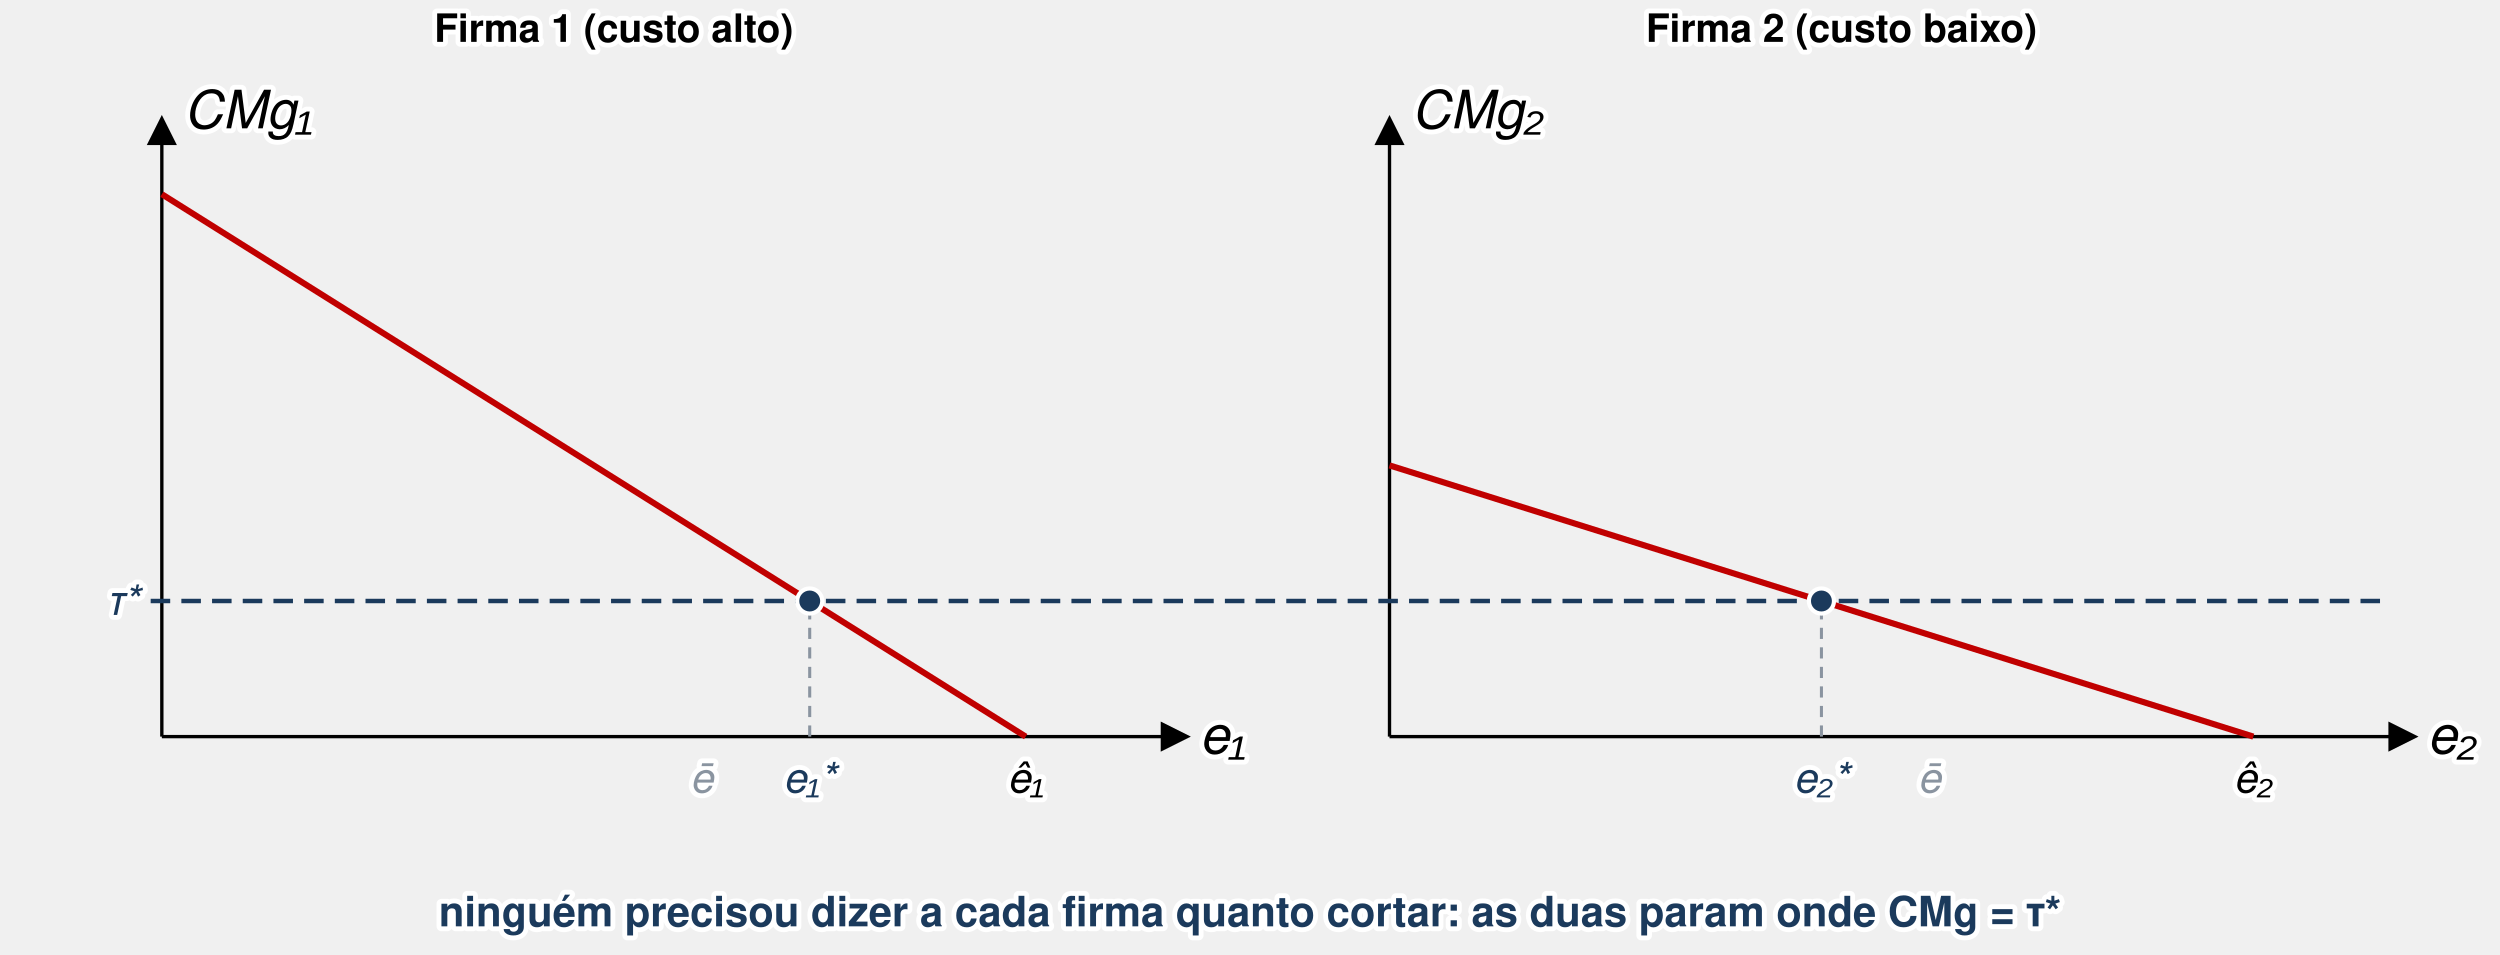
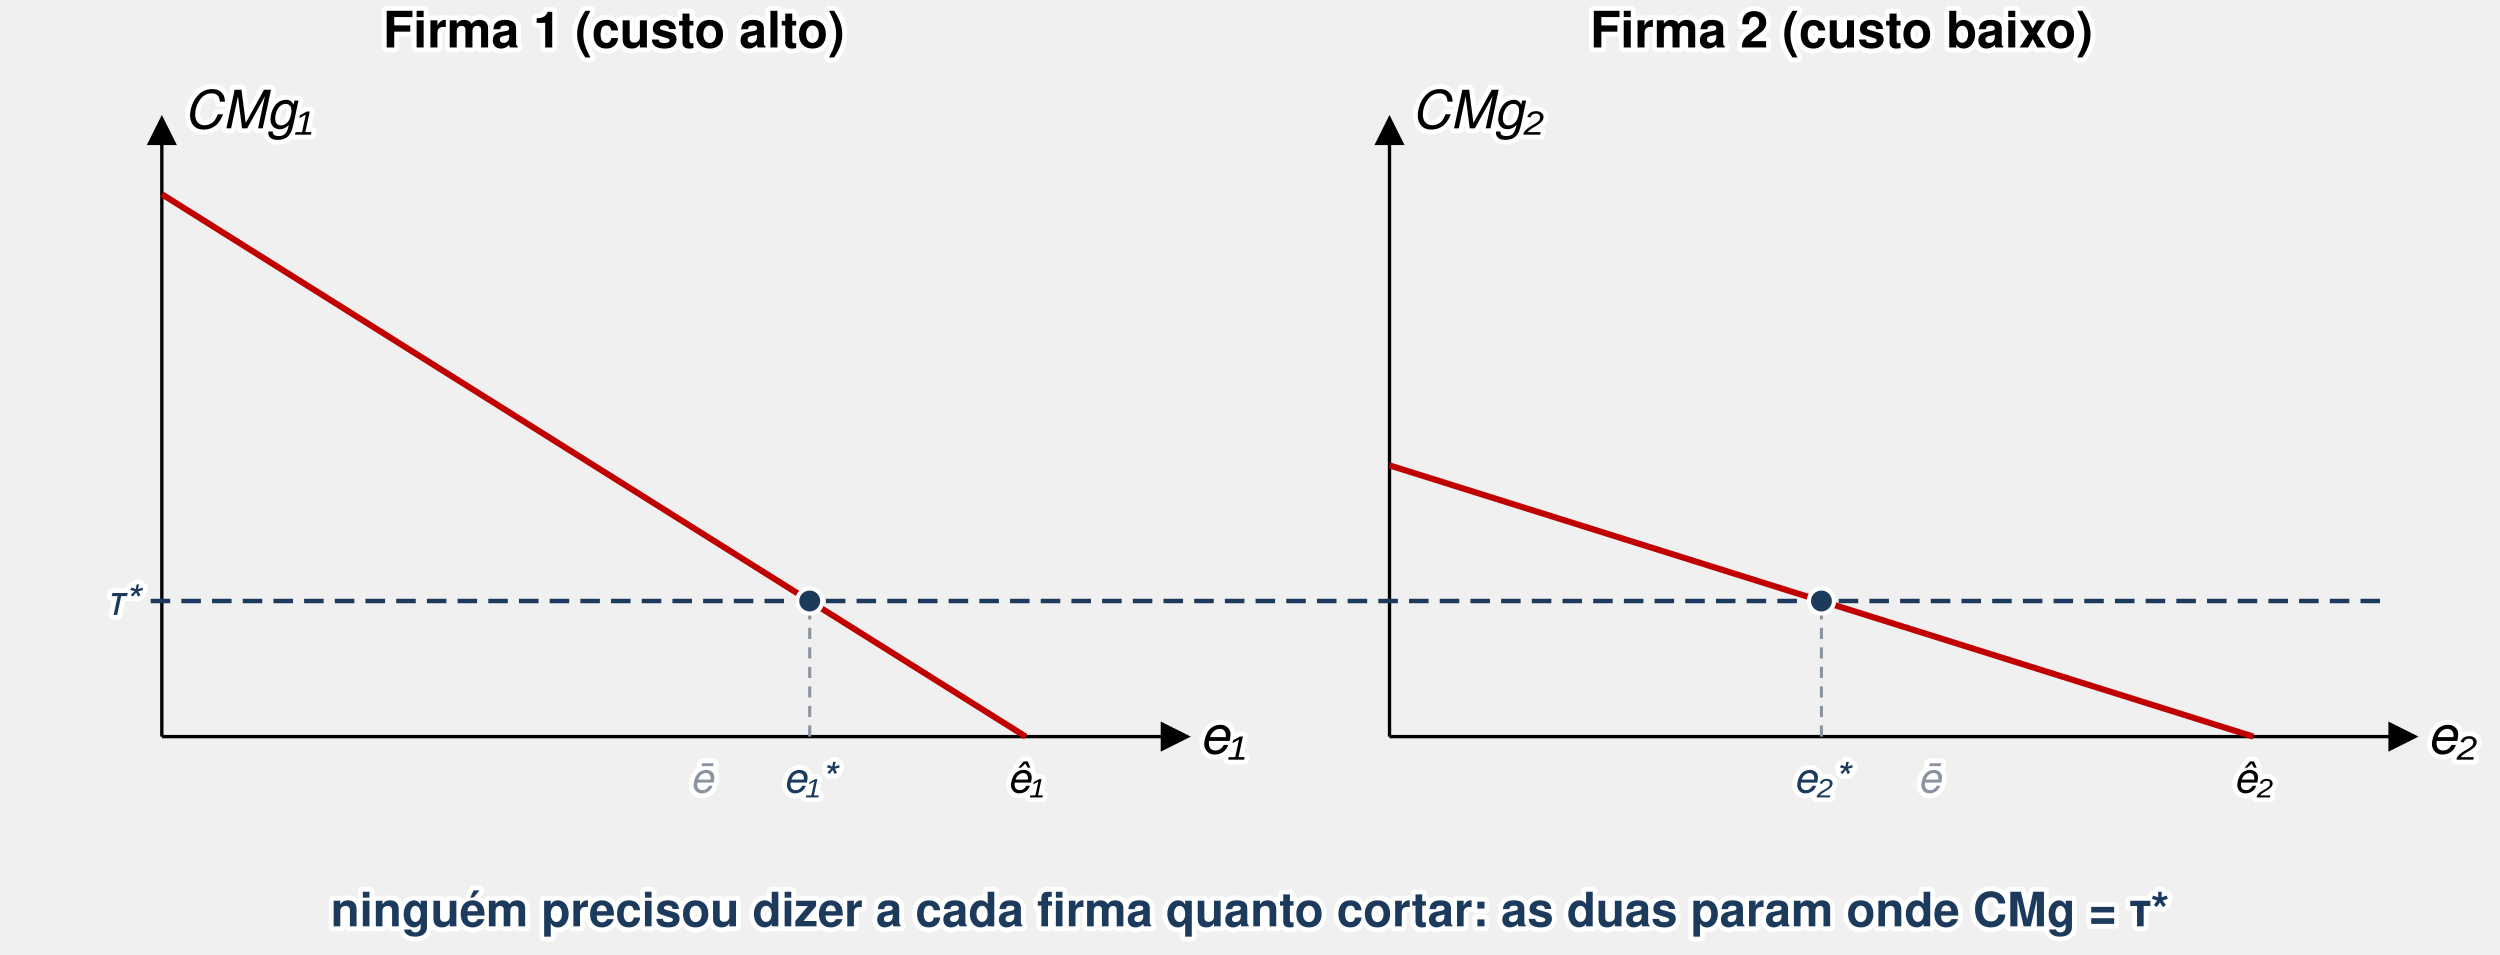
<svg xmlns="http://www.w3.org/2000/svg" width="896" height="342" viewBox="0 0 896 342" role="img" font-family="Source Sans Pro, Helvetica, Arial, sans-serif">
  <defs>
    <marker id="seta" markerWidth="9" markerHeight="9" refX="5" refY="4.5" orient="auto">
      <path d="M0,0 L9,4.5 L0,9 Z" fill="#000000" />
    </marker>
    <marker id="seta-apagada" markerWidth="9" markerHeight="9" refX="5" refY="4.5" orient="auto">
      <path d="M0,0 L9,4.5 L0,9 Z" fill="#c8d0d8" />
    </marker>
+     <marker id="seta-dano" markerWidth="9" markerHeight="9" refX="5" refY="4.5" orient="auto">
+       <path d="M0,0 L9,4.5 L0,9 Z" fill="#0070C0" />
+     </marker>
  </defs>
-   <text x="220.0" y="15.0" font-size="14" fill="#000000" text-anchor="middle" font-weight="600" stroke="#ffffff" stroke-width="3.5" stroke-linejoin="round" paint-order="stroke">Firma 1 (custo alto)</text>
-   <text x="660.0" y="15.0" font-size="14" fill="#000000" text-anchor="middle" font-weight="600" stroke="#ffffff" stroke-width="3.5" stroke-linejoin="round" paint-order="stroke">Firma 2 (custo baixo)</text>
+   <text x="220.0" y="17.0" font-size="18" fill="#000000" text-anchor="middle" font-weight="600" stroke="#ffffff" stroke-width="3.5" stroke-linejoin="round" paint-order="stroke">Firma 1 (custo alto)</text>
+   <text x="660.0" y="17.0" font-size="18" fill="#000000" text-anchor="middle" font-weight="600" stroke="#ffffff" stroke-width="3.5" stroke-linejoin="round" paint-order="stroke">Firma 2 (custo baixo)</text>
  <line x1="58.0" y1="264.0" x2="58.0" y2="46.0" stroke="#000000" stroke-width="1.2" marker-end="url(#seta)" />
  <line x1="58.0" y1="264.0" x2="422.0" y2="264.0" stroke="#000000" stroke-width="1.2" marker-end="url(#seta)" />
  <text x="430.0" y="270.0" font-size="19" fill="#000000" text-anchor="start" font-style="italic" stroke="#ffffff" stroke-width="3.5" stroke-linejoin="round" paint-order="stroke">e₁</text>
  <text x="66.0" y="46.0" font-size="19" fill="#000000" text-anchor="start" font-style="italic" stroke="#ffffff" stroke-width="3.5" stroke-linejoin="round" paint-order="stroke">CMg₁</text>
  <line x1="498.0" y1="264.0" x2="498.0" y2="46.0" stroke="#000000" stroke-width="1.2" marker-end="url(#seta)" />
  <line x1="498.0" y1="264.0" x2="862.0" y2="264.0" stroke="#000000" stroke-width="1.2" marker-end="url(#seta)" />
  <text x="870.0" y="270.0" font-size="19" fill="#000000" text-anchor="start" font-style="italic" stroke="#ffffff" stroke-width="3.5" stroke-linejoin="round" paint-order="stroke">e₂</text>
  <text x="506.0" y="46.0" font-size="19" fill="#000000" text-anchor="start" font-style="italic" stroke="#ffffff" stroke-width="3.5" stroke-linejoin="round" paint-order="stroke">CMg₂</text>
  <line x1="58.0" y1="69.6" x2="367.6" y2="264.0" stroke="#C00000" stroke-width="2.2" />
  <line x1="498.0" y1="166.8" x2="807.6" y2="264.0" stroke="#C00000" stroke-width="2.2" />
  <text x="367.6" y="284.0" font-size="15" fill="#000000" text-anchor="middle" font-style="italic" stroke="#ffffff" stroke-width="3.5" stroke-linejoin="round" paint-order="stroke">ê₁</text>
  <text x="807.6" y="284.0" font-size="15" fill="#000000" text-anchor="middle" font-style="italic" stroke="#ffffff" stroke-width="3.5" stroke-linejoin="round" paint-order="stroke">ê₂</text>
  <line x1="54.0" y1="215.4" x2="854.0" y2="215.4" stroke="#1b3a5c" stroke-width="1.6" stroke-dasharray="7 4" />
  <text x="50.0" y="220.4" font-size="15" fill="#1b3a5c" text-anchor="end" font-style="italic" stroke="#ffffff" stroke-width="3.5" stroke-linejoin="round" paint-order="stroke">τ*</text>
  <line x1="290.2" y1="264.0" x2="290.2" y2="215.4" stroke="#8a94a0" stroke-width="1.1" stroke-dasharray="4 3" />
  <circle cx="290.2" cy="215.4" r="4.5" fill="#1b3a5c" stroke="#ffffff" stroke-width="1.5" />
  <text x="290.2" y="284.0" font-size="15" fill="#1b3a5c" text-anchor="middle" font-style="italic" stroke="#ffffff" stroke-width="3.5" stroke-linejoin="round" paint-order="stroke">e₁*</text>
  <line x1="652.8" y1="264.0" x2="652.8" y2="215.4" stroke="#8a94a0" stroke-width="1.1" stroke-dasharray="4 3" />
  <circle cx="652.8" cy="215.4" r="4.5" fill="#1b3a5c" stroke="#ffffff" stroke-width="1.5" />
  <text x="652.8" y="284.0" font-size="15" fill="#1b3a5c" text-anchor="middle" font-style="italic" stroke="#ffffff" stroke-width="3.5" stroke-linejoin="round" paint-order="stroke">e₂*</text>
  <text x="251.5" y="284.0" font-size="15" fill="#8a94a0" text-anchor="middle" font-style="italic" stroke="#ffffff" stroke-width="3.5" stroke-linejoin="round" paint-order="stroke">ē</text>
  <text x="691.5" y="284.0" font-size="15" fill="#8a94a0" text-anchor="middle" font-style="italic" stroke="#ffffff" stroke-width="3.5" stroke-linejoin="round" paint-order="stroke">ē</text>
-   <text x="448.0" y="332.0" font-size="15" fill="#1b3a5c" text-anchor="middle" font-weight="600" stroke="#ffffff" stroke-width="3.5" stroke-linejoin="round" paint-order="stroke">ninguém precisou dizer a cada firma quanto cortar: as duas param onde CMg = τ*</text>
+   <text x="448.0" y="332.0" font-size="17" fill="#1b3a5c" text-anchor="middle" font-weight="600" stroke="#ffffff" stroke-width="3.5" stroke-linejoin="round" paint-order="stroke">ninguém precisou dizer a cada firma quanto cortar: as duas param onde CMg = τ*</text>
</svg>
